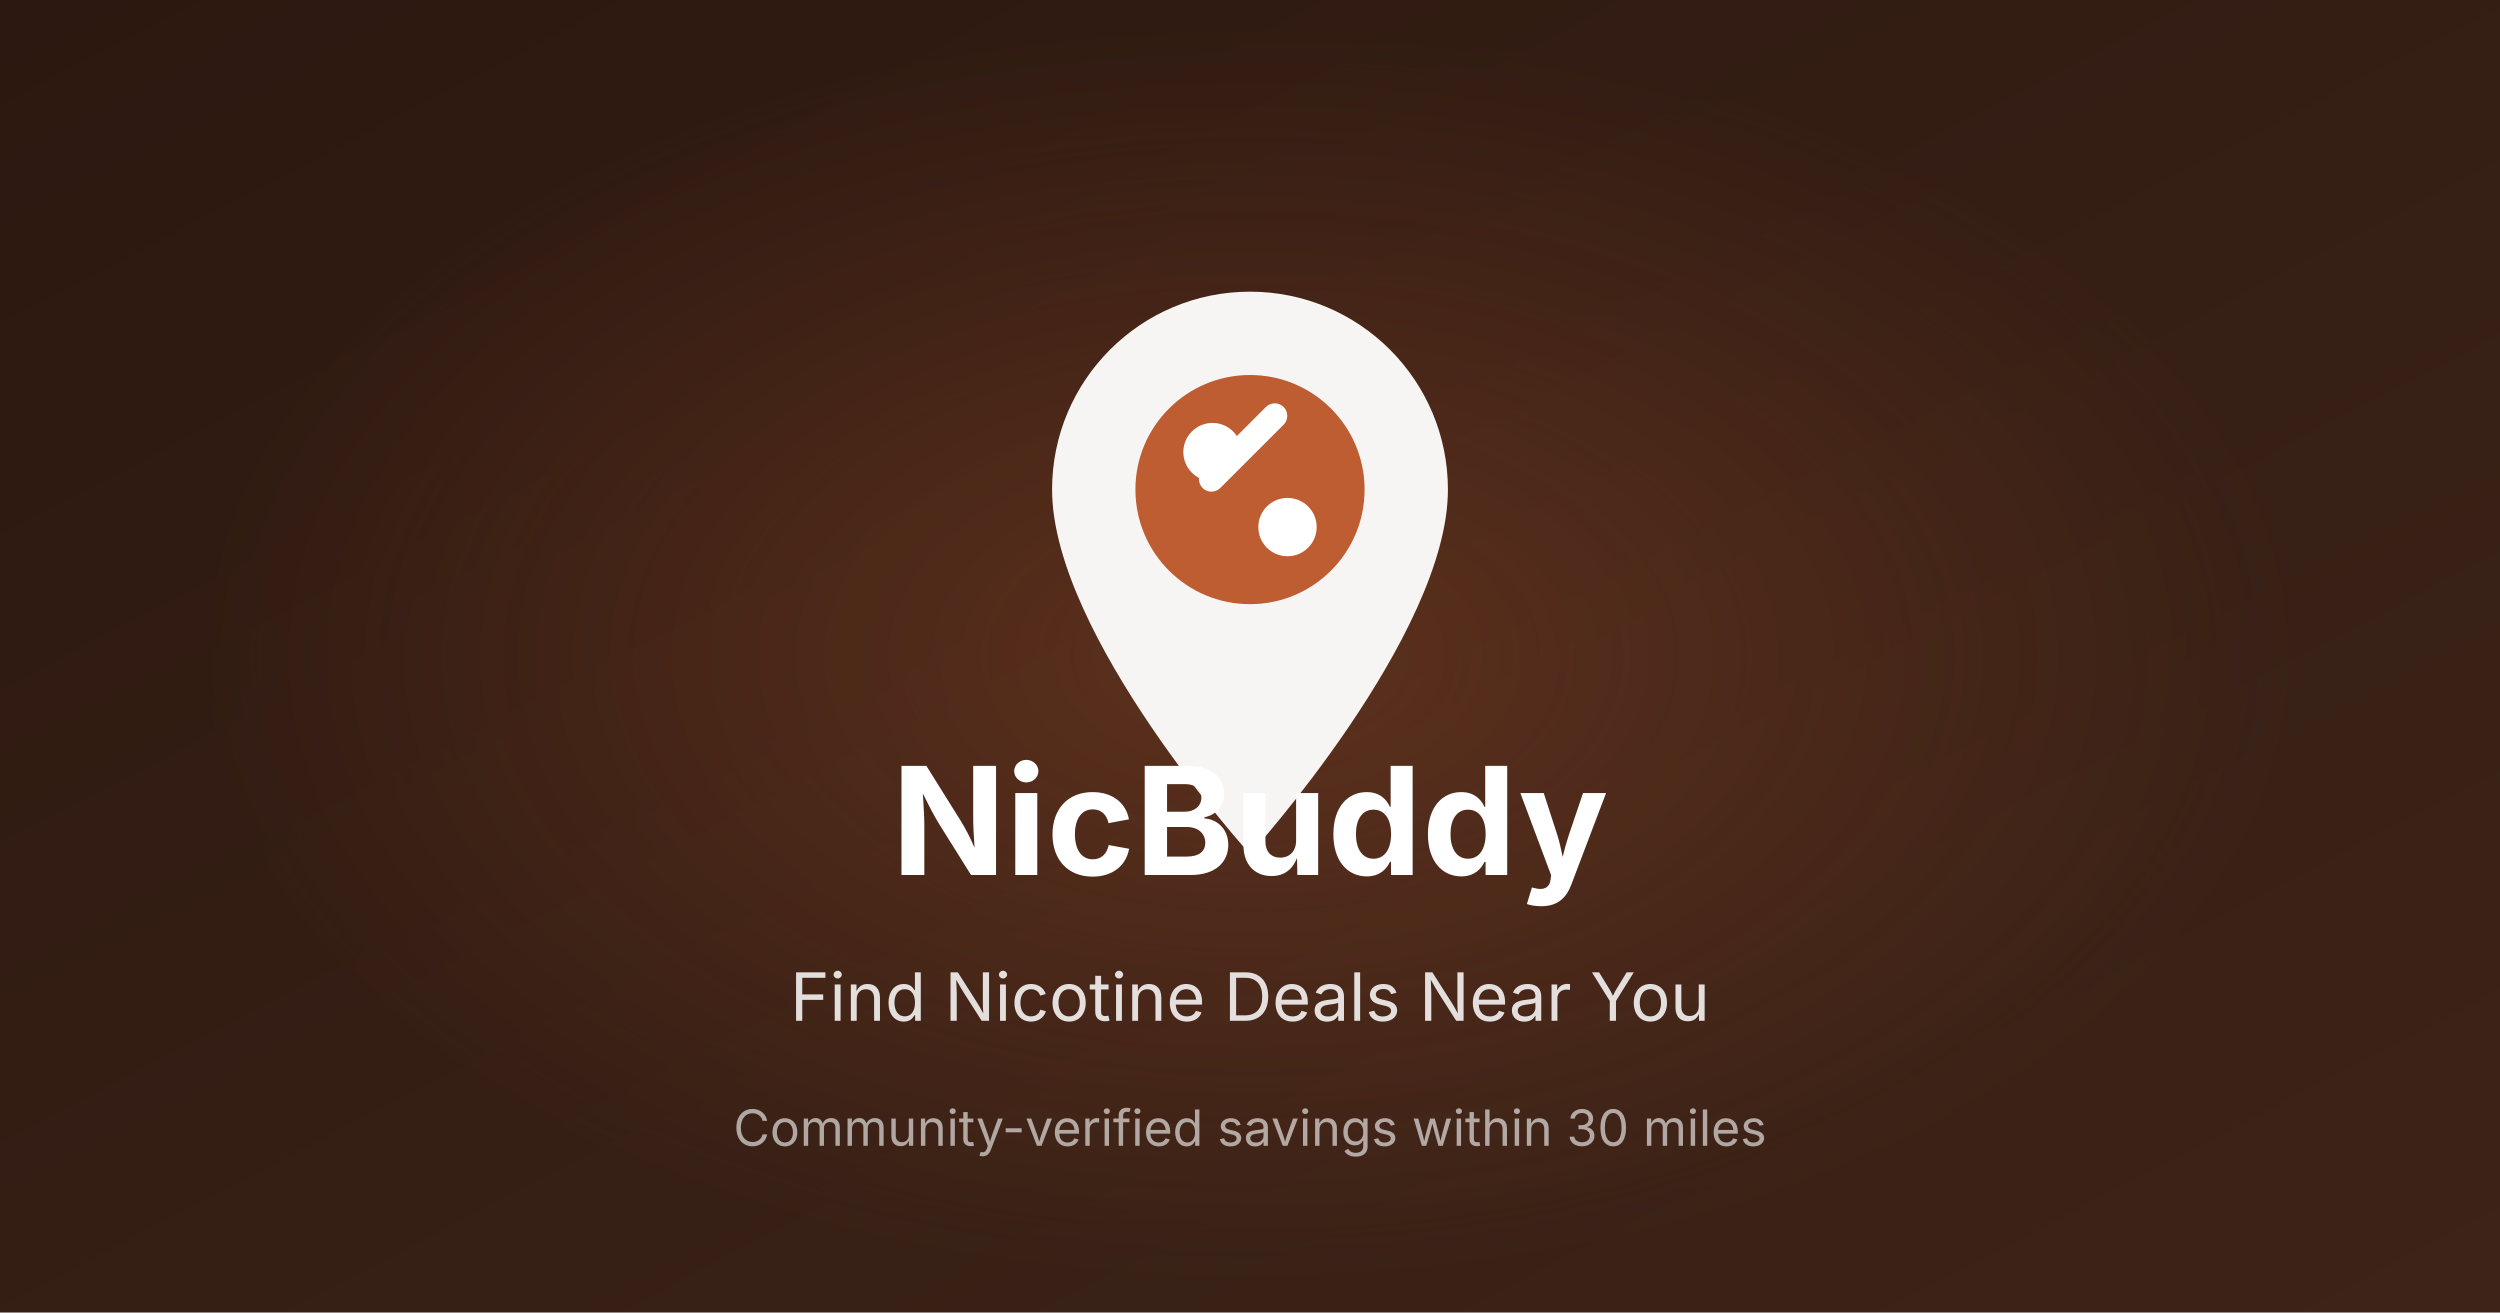
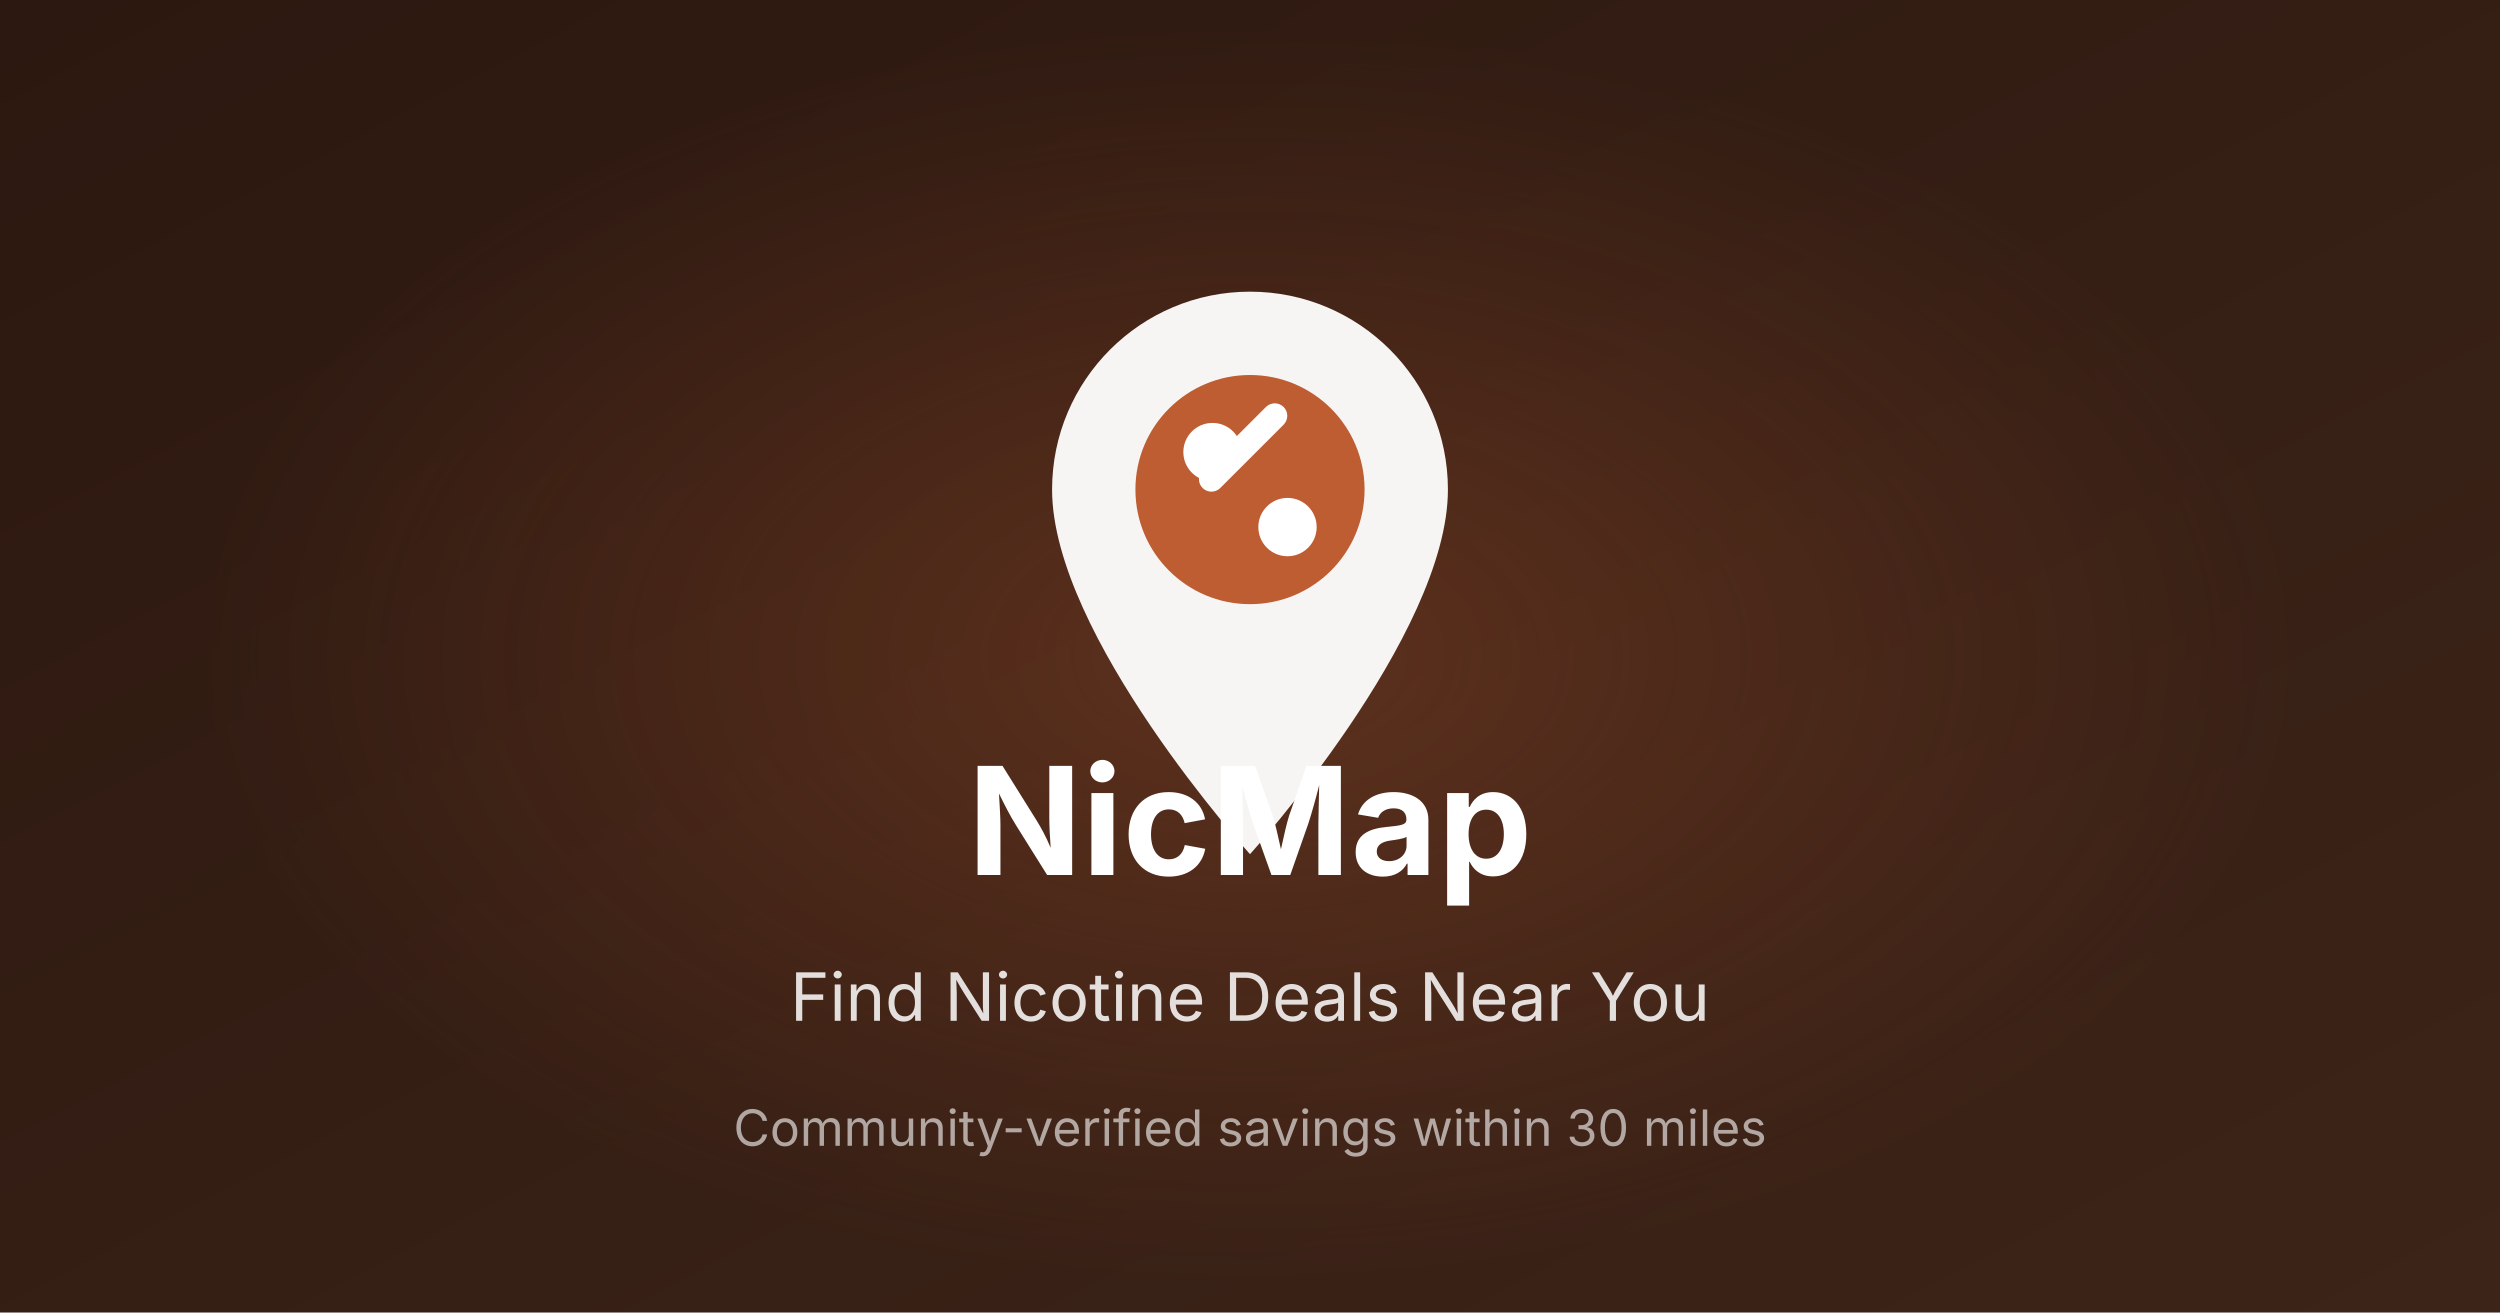
<svg xmlns="http://www.w3.org/2000/svg" width="1200" height="630" viewBox="0 0 1200 630" fill="none">
  <defs>
    <linearGradient id="bg" x1="0%" y1="0%" x2="100%" y2="100%">
      <stop offset="0%" style="stop-color:#2C1810" />
      <stop offset="100%" style="stop-color:#3D2418" />
    </linearGradient>
    <radialGradient id="glow" cx="50%" cy="50%" r="50%">
      <stop offset="0%" style="stop-color:#BE5C32;stop-opacity:0.3" />
      <stop offset="100%" style="stop-color:#BE5C32;stop-opacity:0" />
    </radialGradient>
  </defs>
  <rect width="1200" height="630" fill="url(#bg)" />
  <ellipse cx="600" cy="315" rx="500" ry="300" fill="url(#glow)" />
  <g transform="translate(440, 120)">
    <path d="M160 20C107.533 20 65 62.533 65 115c0 70 95 175 95 175s95-105 95-175c0-52.467-42.533-95-95-95z" fill="white" fill-opacity="0.95" />
    <circle cx="160" cy="115" r="55" fill="#BE5C32" />
    <circle cx="142" cy="97" r="14" fill="white" />
    <circle cx="178" cy="133" r="14" fill="white" />
    <rect x="133" y="110" width="55" height="12" rx="6" transform="rotate(-45 133 110)" fill="white" />
  </g>
-   <text x="600" y="420" font-family="system-ui, -apple-system, sans-serif" font-size="72" font-weight="700" fill="white" text-anchor="middle">NicBuddy</text>
+   <text x="600" y="420" font-family="system-ui, -apple-system, sans-serif" font-size="72" font-weight="700" fill="white" text-anchor="middle">NicMap</text>
  <text x="600" y="490" font-family="system-ui, -apple-system, sans-serif" font-size="32" fill="white" fill-opacity="0.85" text-anchor="middle">Find Nicotine Deals Near You</text>
  <text x="600" y="550" font-family="system-ui, -apple-system, sans-serif" font-size="24" fill="white" fill-opacity="0.6" text-anchor="middle">Community-verified savings within 30 miles</text>
</svg>
